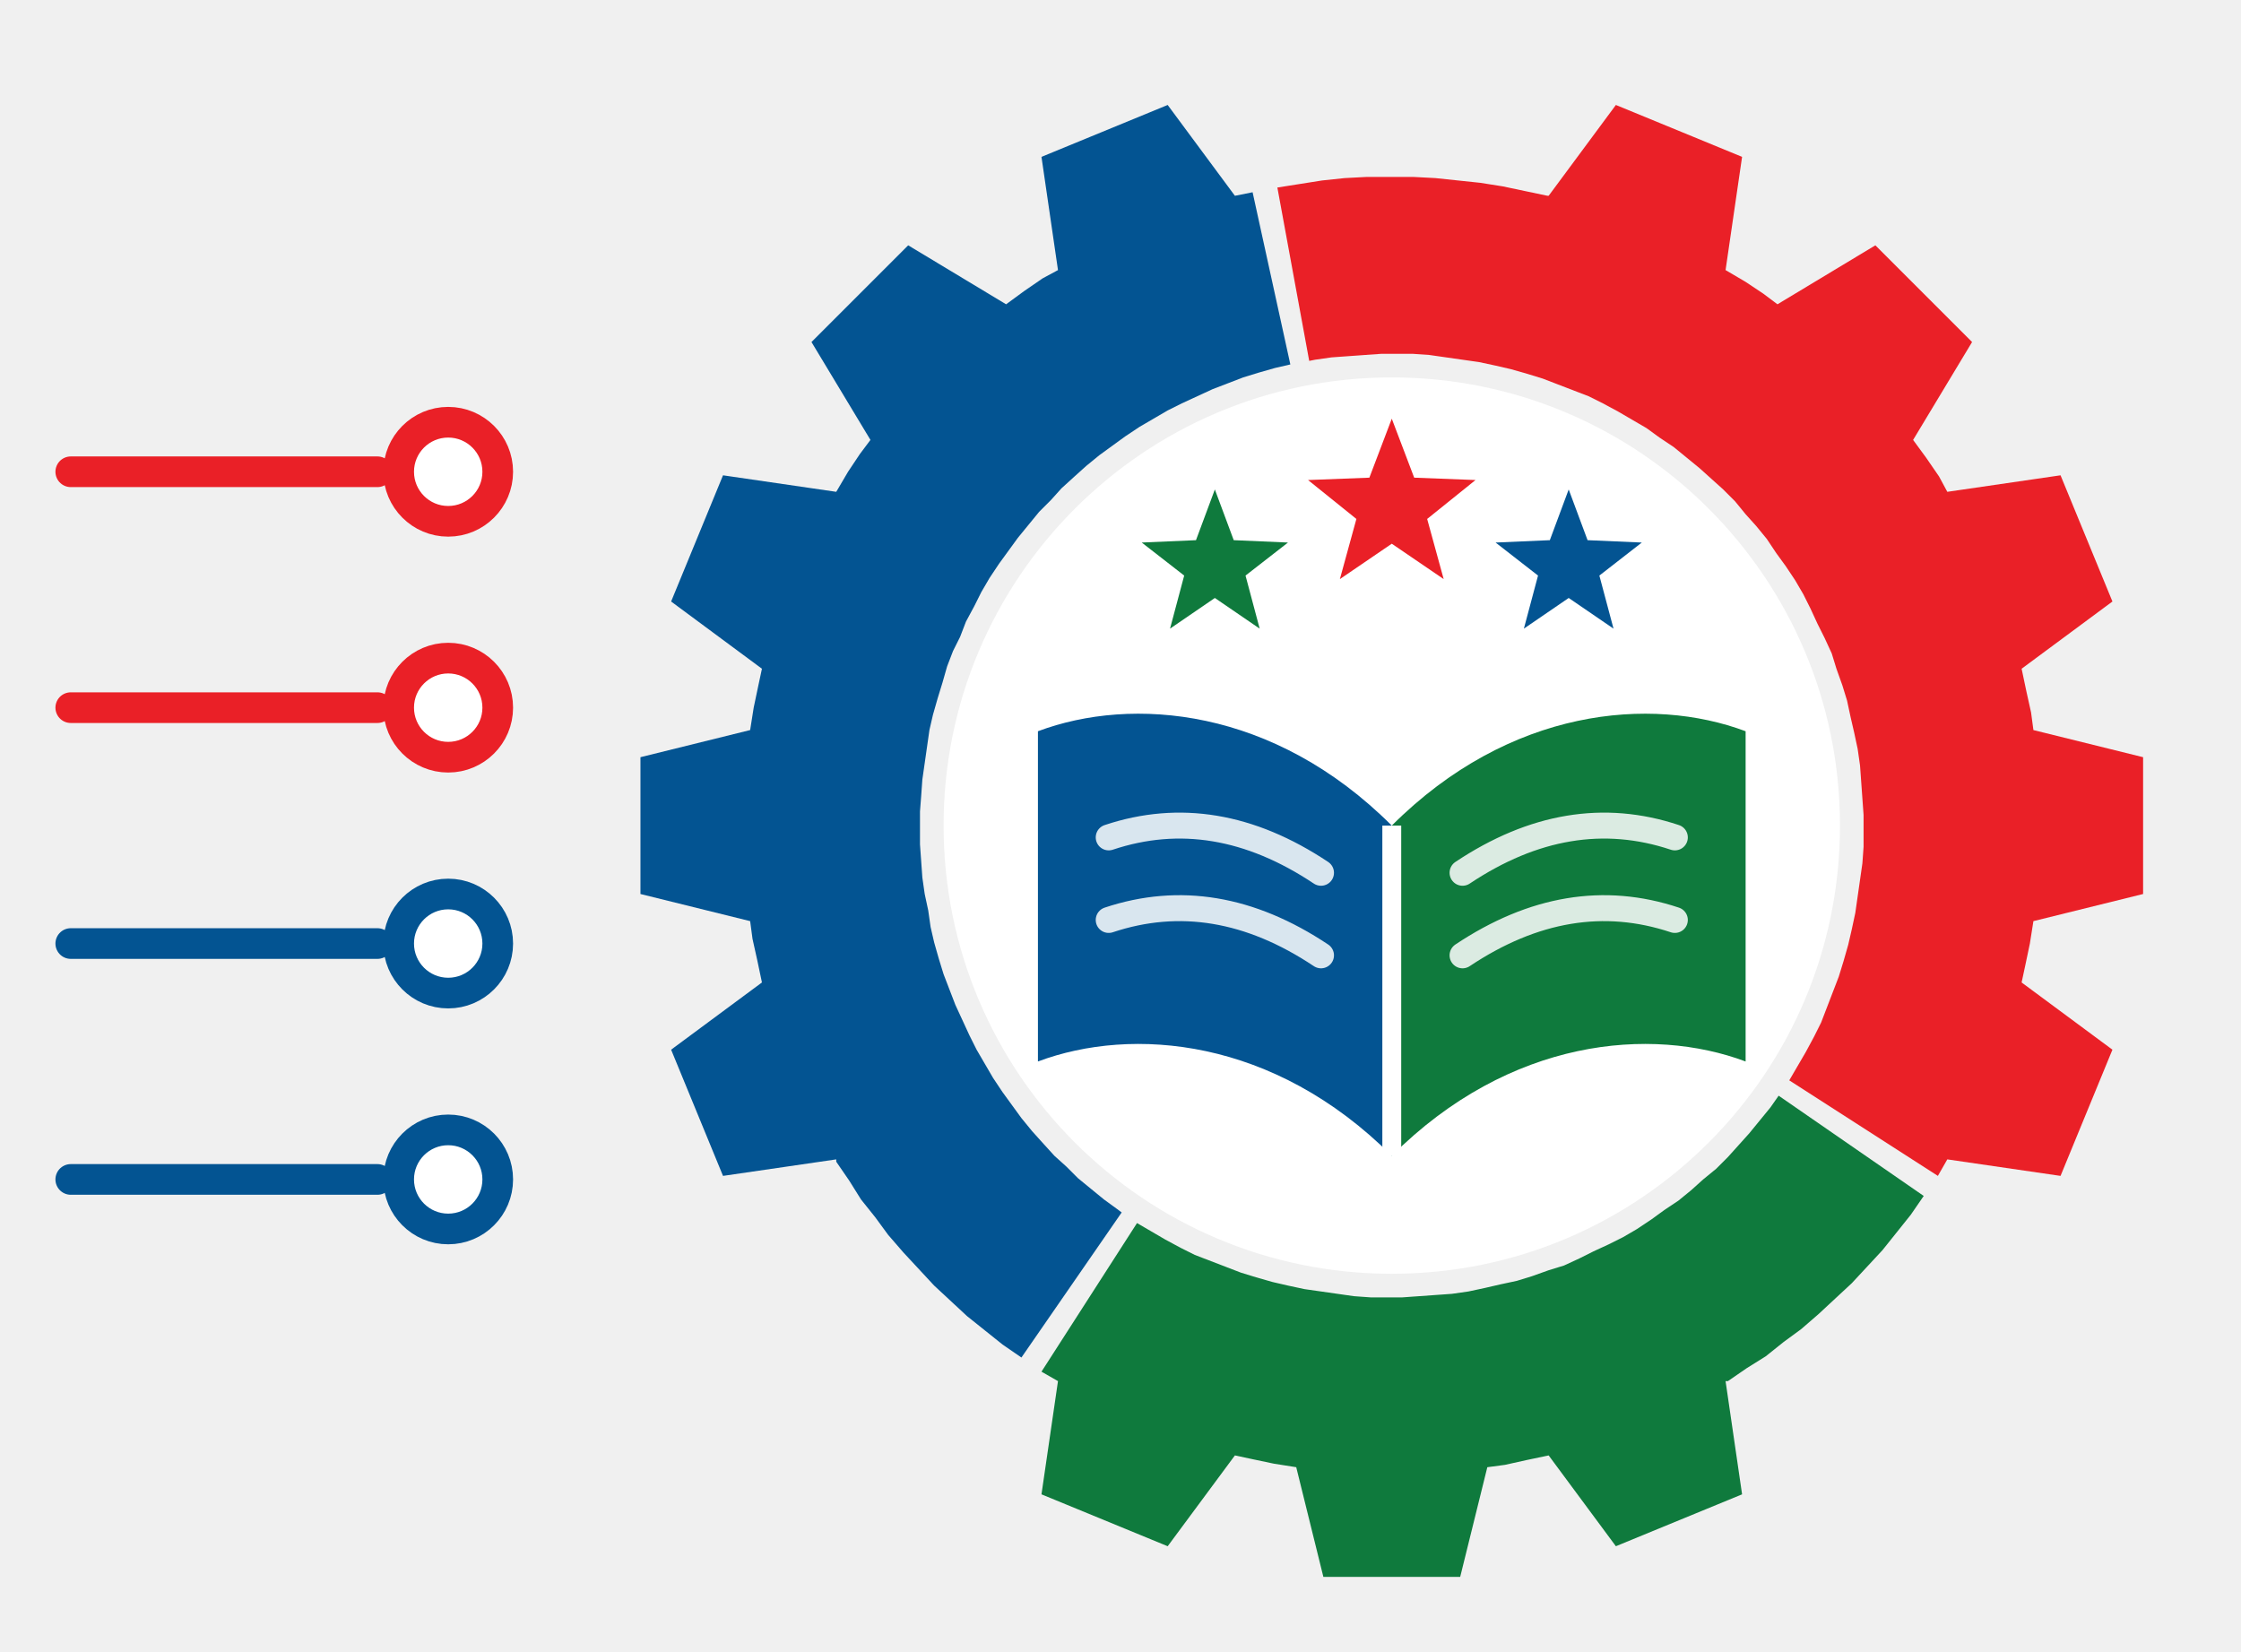
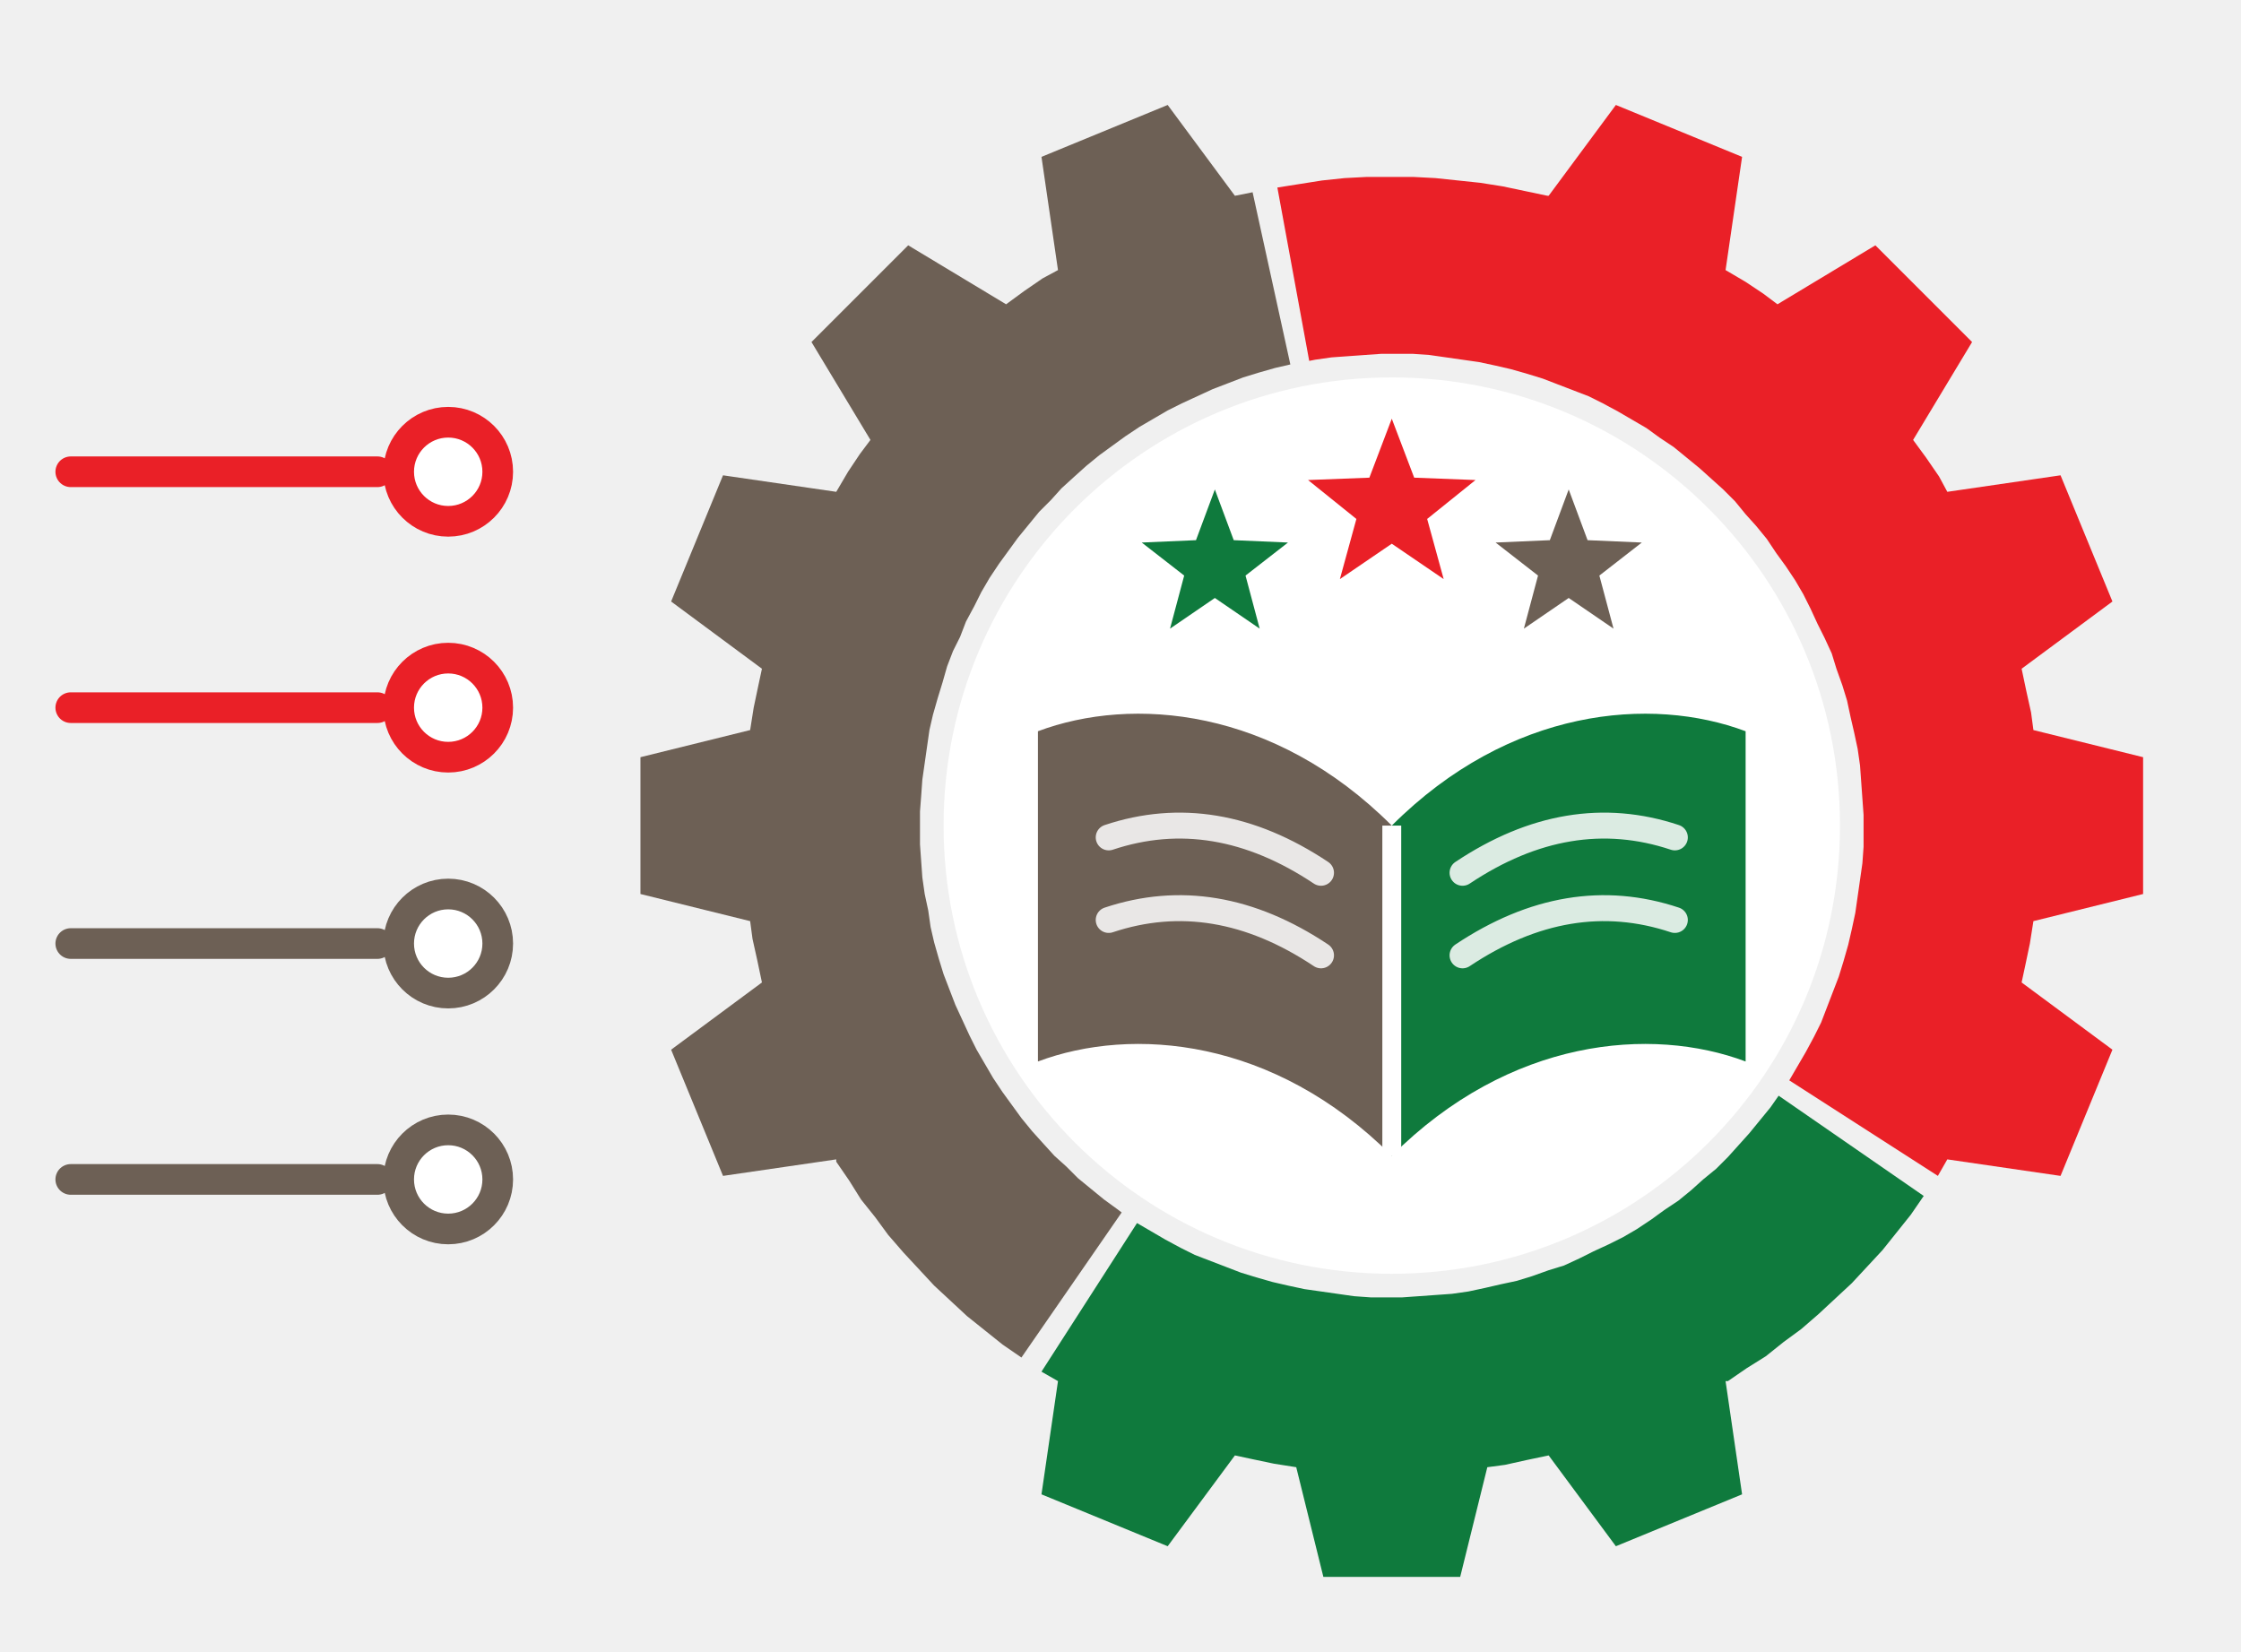
<svg xmlns="http://www.w3.org/2000/svg" viewBox="0 0 190 140" fill="none">
  <path d="M6 40 H32" stroke="#ea2027" stroke-width="2.6" stroke-linecap="round" />
  <circle cx="38" cy="40" r="4.2" fill="#fff" stroke="#ea2027" stroke-width="2.6" />
  <path d="M6 60 H32" stroke="#ea2027" stroke-width="2.6" stroke-linecap="round" />
  <circle cx="38" cy="60" r="4.2" fill="#fff" stroke="#ea2027" stroke-width="2.6" />
-   <path d="M6 80 H32" stroke="#035492" stroke-width="2.6" stroke-linecap="round" />
-   <circle cx="38" cy="80" r="4.2" fill="#fff" stroke="#035492" stroke-width="2.6" />
-   <path d="M6 100 H32" stroke="#035492" stroke-width="2.6" stroke-linecap="round" />
-   <circle cx="38" cy="100" r="4.2" fill="#fff" stroke="#035492" stroke-width="2.6" />
+   <path d="M6 80 H32" stroke="#6d6055" stroke-width="2.6" stroke-linecap="round" />
+   <circle cx="38" cy="80" r="4.2" fill="#fff" stroke="#6d6055" stroke-width="2.6" />
+   <path d="M6 100 H32" stroke="#6d6055" stroke-width="2.6" stroke-linecap="round" />
+   <circle cx="38" cy="100" r="4.2" fill="#fff" stroke="#6d6055" stroke-width="2.6" />
  <path d="M108.3 15.9 L108.3 15.9 L110.2 15.6 L112.1 15.3 L114.0 15.1 L115.9 15.0 L117.9 15.0 L119.8 15.0 L121.7 15.1 L123.6 15.3 L125.5 15.5 L127.4 15.8 L129.3 16.2 L131.2 16.6 L131.3 16.6 L137.0 8.9 L147.7 13.3 L146.3 22.9 L146.3 22.9 L148.0 23.9 L149.5 24.9 L150.7 25.8 L159.0 20.8 L167.2 29.0 L162.2 37.3 L162.2 37.3 L163.3 38.8 L164.4 40.4 L165.1 41.7 L174.7 40.3 L179.1 51.0 L171.4 56.7 L171.4 56.7 L171.8 58.6 L172.2 60.4 L172.4 61.9 L181.7 64.2 L181.7 75.8 L172.4 78.1 L172.4 78.1 L172.1 80.0 L171.7 81.9 L171.4 83.3 L179.1 89.0 L174.7 99.7 L165.1 98.3 L165.1 98.3 L164.3 99.7 L151.7 91.6 L152.4 90.4 L153.1 89.2 L153.8 87.9 L154.4 86.7 L154.9 85.4 L155.4 84.1 L155.9 82.8 L156.3 81.5 L156.7 80.1 L157.0 78.8 L157.3 77.4 L157.5 76.0 L157.7 74.6 L157.9 73.2 L158.0 71.8 L158.0 70.5 L158.0 69.1 L157.9 67.7 L157.8 66.3 L157.7 64.9 L157.5 63.5 L157.2 62.1 L156.9 60.8 L156.6 59.4 L156.2 58.1 L155.7 56.7 L155.3 55.4 L154.7 54.1 L154.1 52.9 L153.5 51.6 L152.9 50.4 L152.2 49.2 L151.4 48.0 L150.6 46.9 L149.8 45.7 L148.9 44.6 L148.0 43.6 L147.1 42.5 L146.1 41.5 L145.1 40.6 L144.1 39.7 L143.0 38.8 L141.9 37.9 L140.7 37.1 L139.6 36.3 L138.4 35.6 L137.2 34.9 L135.9 34.2 L134.7 33.6 L133.4 33.1 L132.1 32.6 L130.8 32.1 L129.5 31.7 L128.1 31.3 L126.8 31.0 L125.4 30.7 L124.0 30.5 L122.6 30.3 L121.2 30.1 L119.8 30.0 L118.5 30.0 L117.1 30.0 L115.7 30.1 L114.3 30.2 L112.9 30.3 L111.5 30.5 L111.0 30.6Z" fill="#ea2027" />
  <path d="M163.1 101.4 L163.1 101.4 L162.0 103.0 L160.8 104.5 L159.6 106.0 L158.3 107.4 L157.0 108.8 L155.6 110.1 L154.2 111.4 L152.7 112.7 L151.2 113.8 L149.7 115.0 L148.1 116.0 L146.5 117.1 L146.3 117.1 L147.7 126.7 L137.0 131.1 L131.3 123.4 L131.3 123.4 L129.4 123.8 L127.6 124.2 L126.1 124.4 L123.8 133.7 L112.2 133.7 L109.9 124.4 L109.9 124.4 L108.0 124.1 L106.1 123.7 L104.7 123.4 L99.0 131.1 L88.3 126.7 L89.7 117.1 L89.7 117.1 L88.3 116.3 L96.4 103.7 L97.6 104.4 L98.8 105.1 L100.1 105.8 L101.3 106.4 L102.6 106.9 L103.9 107.4 L105.2 107.9 L106.5 108.3 L107.9 108.7 L109.2 109.0 L110.6 109.3 L112.0 109.5 L113.4 109.7 L114.8 109.9 L116.2 110.0 L117.5 110.0 L118.9 110.0 L120.3 109.9 L121.7 109.8 L123.1 109.7 L124.5 109.5 L125.9 109.2 L127.2 108.9 L128.6 108.6 L129.9 108.2 L131.3 107.7 L132.6 107.3 L133.9 106.7 L135.1 106.1 L136.4 105.5 L137.6 104.9 L138.8 104.2 L140.0 103.4 L141.1 102.6 L142.3 101.8 L143.4 100.9 L144.4 100.0 L145.5 99.1 L146.5 98.1 L147.4 97.1 L148.3 96.1 L149.2 95.0 L150.1 93.9 L150.8 92.9Z" fill="#0f7a3d" />
-   <path d="M86.6 115.1 L86.6 115.1 L85.0 114.0 L83.5 112.8 L82.0 111.6 L80.6 110.3 L79.2 109.0 L77.9 107.6 L76.6 106.2 L75.3 104.7 L74.2 103.2 L73.0 101.7 L72.0 100.1 L70.9 98.5 L70.9 98.3 L61.3 99.7 L56.9 89.0 L64.6 83.3 L64.6 83.3 L64.2 81.4 L63.8 79.6 L63.6 78.1 L54.3 75.8 L54.3 64.2 L63.6 61.9 L63.6 61.9 L63.9 60.0 L64.3 58.1 L64.6 56.7 L56.9 51.0 L61.3 40.3 L70.9 41.7 L70.9 41.7 L71.9 40.0 L72.9 38.5 L73.8 37.3 L68.8 29.0 L77.0 20.8 L85.3 25.8 L85.3 25.8 L86.8 24.7 L88.4 23.6 L89.7 22.9 L88.3 13.3 L99.0 8.9 L104.7 16.6 L104.7 16.6 L106.2 16.3 L109.4 30.9 L108.1 31.2 L106.7 31.6 L105.4 32.0 L104.1 32.5 L102.8 33.0 L101.5 33.6 L100.2 34.2 L99.0 34.8 L97.8 35.5 L96.6 36.2 L95.4 37.0 L94.3 37.8 L93.2 38.6 L92.1 39.5 L91.1 40.4 L90.0 41.4 L89.1 42.4 L88.1 43.4 L87.2 44.5 L86.3 45.6 L85.5 46.7 L84.7 47.8 L83.9 49.0 L83.2 50.2 L82.6 51.4 L81.9 52.7 L81.4 54.0 L80.8 55.2 L80.3 56.5 L79.9 57.9 L79.5 59.2 L79.1 60.6 L78.8 61.9 L78.6 63.3 L78.4 64.7 L78.2 66.1 L78.1 67.5 L78.0 68.8 L78.0 70.2 L78.0 71.6 L78.1 73.0 L78.2 74.4 L78.4 75.8 L78.7 77.2 L78.9 78.6 L79.2 79.9 L79.6 81.3 L80.0 82.6 L80.5 83.9 L81.0 85.2 L81.6 86.5 L82.2 87.8 L82.8 89.0 L83.5 90.2 L84.2 91.4 L85.0 92.6 L85.8 93.7 L86.6 94.8 L87.5 95.9 L88.4 96.9 L89.4 98.0 L90.4 98.9 L91.4 99.9 L92.5 100.8 L93.6 101.7 L94.7 102.5 L95.1 102.8Z" fill="#035492" />
+   <path d="M86.6 115.1 L86.6 115.1 L85.0 114.0 L83.5 112.8 L82.0 111.6 L80.6 110.3 L79.2 109.0 L77.9 107.6 L76.6 106.2 L75.3 104.7 L74.2 103.2 L73.0 101.7 L72.0 100.1 L70.9 98.5 L70.9 98.3 L61.3 99.7 L56.9 89.0 L64.6 83.3 L64.6 83.3 L64.2 81.4 L63.8 79.6 L63.6 78.1 L54.3 75.8 L54.3 64.2 L63.6 61.9 L63.6 61.9 L63.9 60.0 L64.3 58.1 L64.6 56.7 L56.9 51.0 L61.3 40.3 L70.9 41.7 L70.9 41.7 L71.9 40.0 L72.9 38.5 L73.8 37.3 L68.8 29.0 L77.0 20.8 L85.3 25.8 L85.3 25.8 L86.8 24.7 L88.4 23.6 L89.7 22.9 L88.3 13.3 L99.0 8.9 L104.7 16.6 L104.7 16.6 L106.2 16.3 L109.4 30.9 L108.1 31.2 L106.7 31.6 L105.4 32.0 L104.1 32.5 L102.8 33.0 L101.5 33.6 L100.2 34.2 L99.0 34.8 L97.8 35.5 L96.6 36.2 L95.4 37.0 L94.3 37.8 L93.2 38.6 L92.1 39.5 L91.1 40.4 L90.0 41.4 L89.1 42.4 L88.1 43.4 L87.2 44.5 L86.3 45.6 L85.5 46.7 L84.7 47.8 L83.9 49.0 L83.2 50.2 L82.6 51.4 L81.9 52.7 L81.4 54.0 L80.8 55.2 L80.3 56.5 L79.9 57.9 L79.5 59.2 L79.1 60.6 L78.8 61.9 L78.6 63.3 L78.4 64.7 L78.2 66.1 L78.1 67.5 L78.0 68.8 L78.0 70.2 L78.0 71.6 L78.1 73.0 L78.2 74.4 L78.4 75.8 L78.7 77.2 L78.9 78.6 L79.2 79.9 L79.6 81.3 L80.0 82.6 L80.5 83.9 L81.0 85.2 L81.6 86.5 L82.2 87.8 L82.8 89.0 L83.5 90.2 L84.2 91.4 L85.0 92.6 L85.8 93.7 L86.6 94.8 L87.5 95.9 L88.4 96.9 L89.4 98.0 L90.4 98.9 L91.4 99.9 L92.5 100.8 L93.6 101.7 L94.7 102.5 L95.1 102.8Z" fill="#6d6055" />
  <circle cx="118" cy="70" r="38" fill="#fff" />
  <g>
-     <path d="M118 70 C108 60 96 59 88 62 V90 C96 87 108 88 118 98Z" fill="#035492" />
+     <path d="M118 70 C108 60 96 59 88 62 V90 C96 87 108 88 118 98Z" fill="#6d6055" />
    <path d="M118 70 C128 60 140 59 148 62 V90 C140 87 128 88 118 98Z" fill="#0f7a3d" />
    <path d="M94 71C100 69 106 70 112 74M94 78C100 76 106 77 112 81M124 74C130 70 136 69 142 71M124 81C130 77 136 76 142 78" stroke="#fff" stroke-width="2.2" stroke-linecap="round" fill="none" opacity=".85" />
    <path d="M118 70V98" stroke="#fff" stroke-width="1.6" />
  </g>
  <g>
    <path d="M103.0 41.5 L104.6 45.8 L109.2 46.0 L105.6 48.8 L106.8 53.3 L103.0 50.7 L99.2 53.3 L100.4 48.8 L96.8 46.0 L101.4 45.8Z" fill="#0f7a3d" />
    <path d="M118.0 35.5 L119.9 40.5 L125.1 40.7 L121.0 44.0 L122.4 49.1 L118.0 46.1 L113.6 49.1 L115.0 44.0 L110.9 40.7 L116.1 40.5Z" fill="#ea2027" />
-     <path d="M133.0 41.5 L134.6 45.8 L139.2 46.0 L135.6 48.8 L136.8 53.3 L133.0 50.7 L129.2 53.3 L130.4 48.8 L126.8 46.0 L131.4 45.8Z" fill="#035492" />
+     <path d="M133.0 41.5 L134.6 45.8 L139.2 46.0 L135.6 48.8 L136.8 53.3 L133.0 50.7 L129.2 53.3 L130.4 48.8 L126.8 46.0 L131.4 45.8Z" fill="#6d6055" />
  </g>
</svg>
